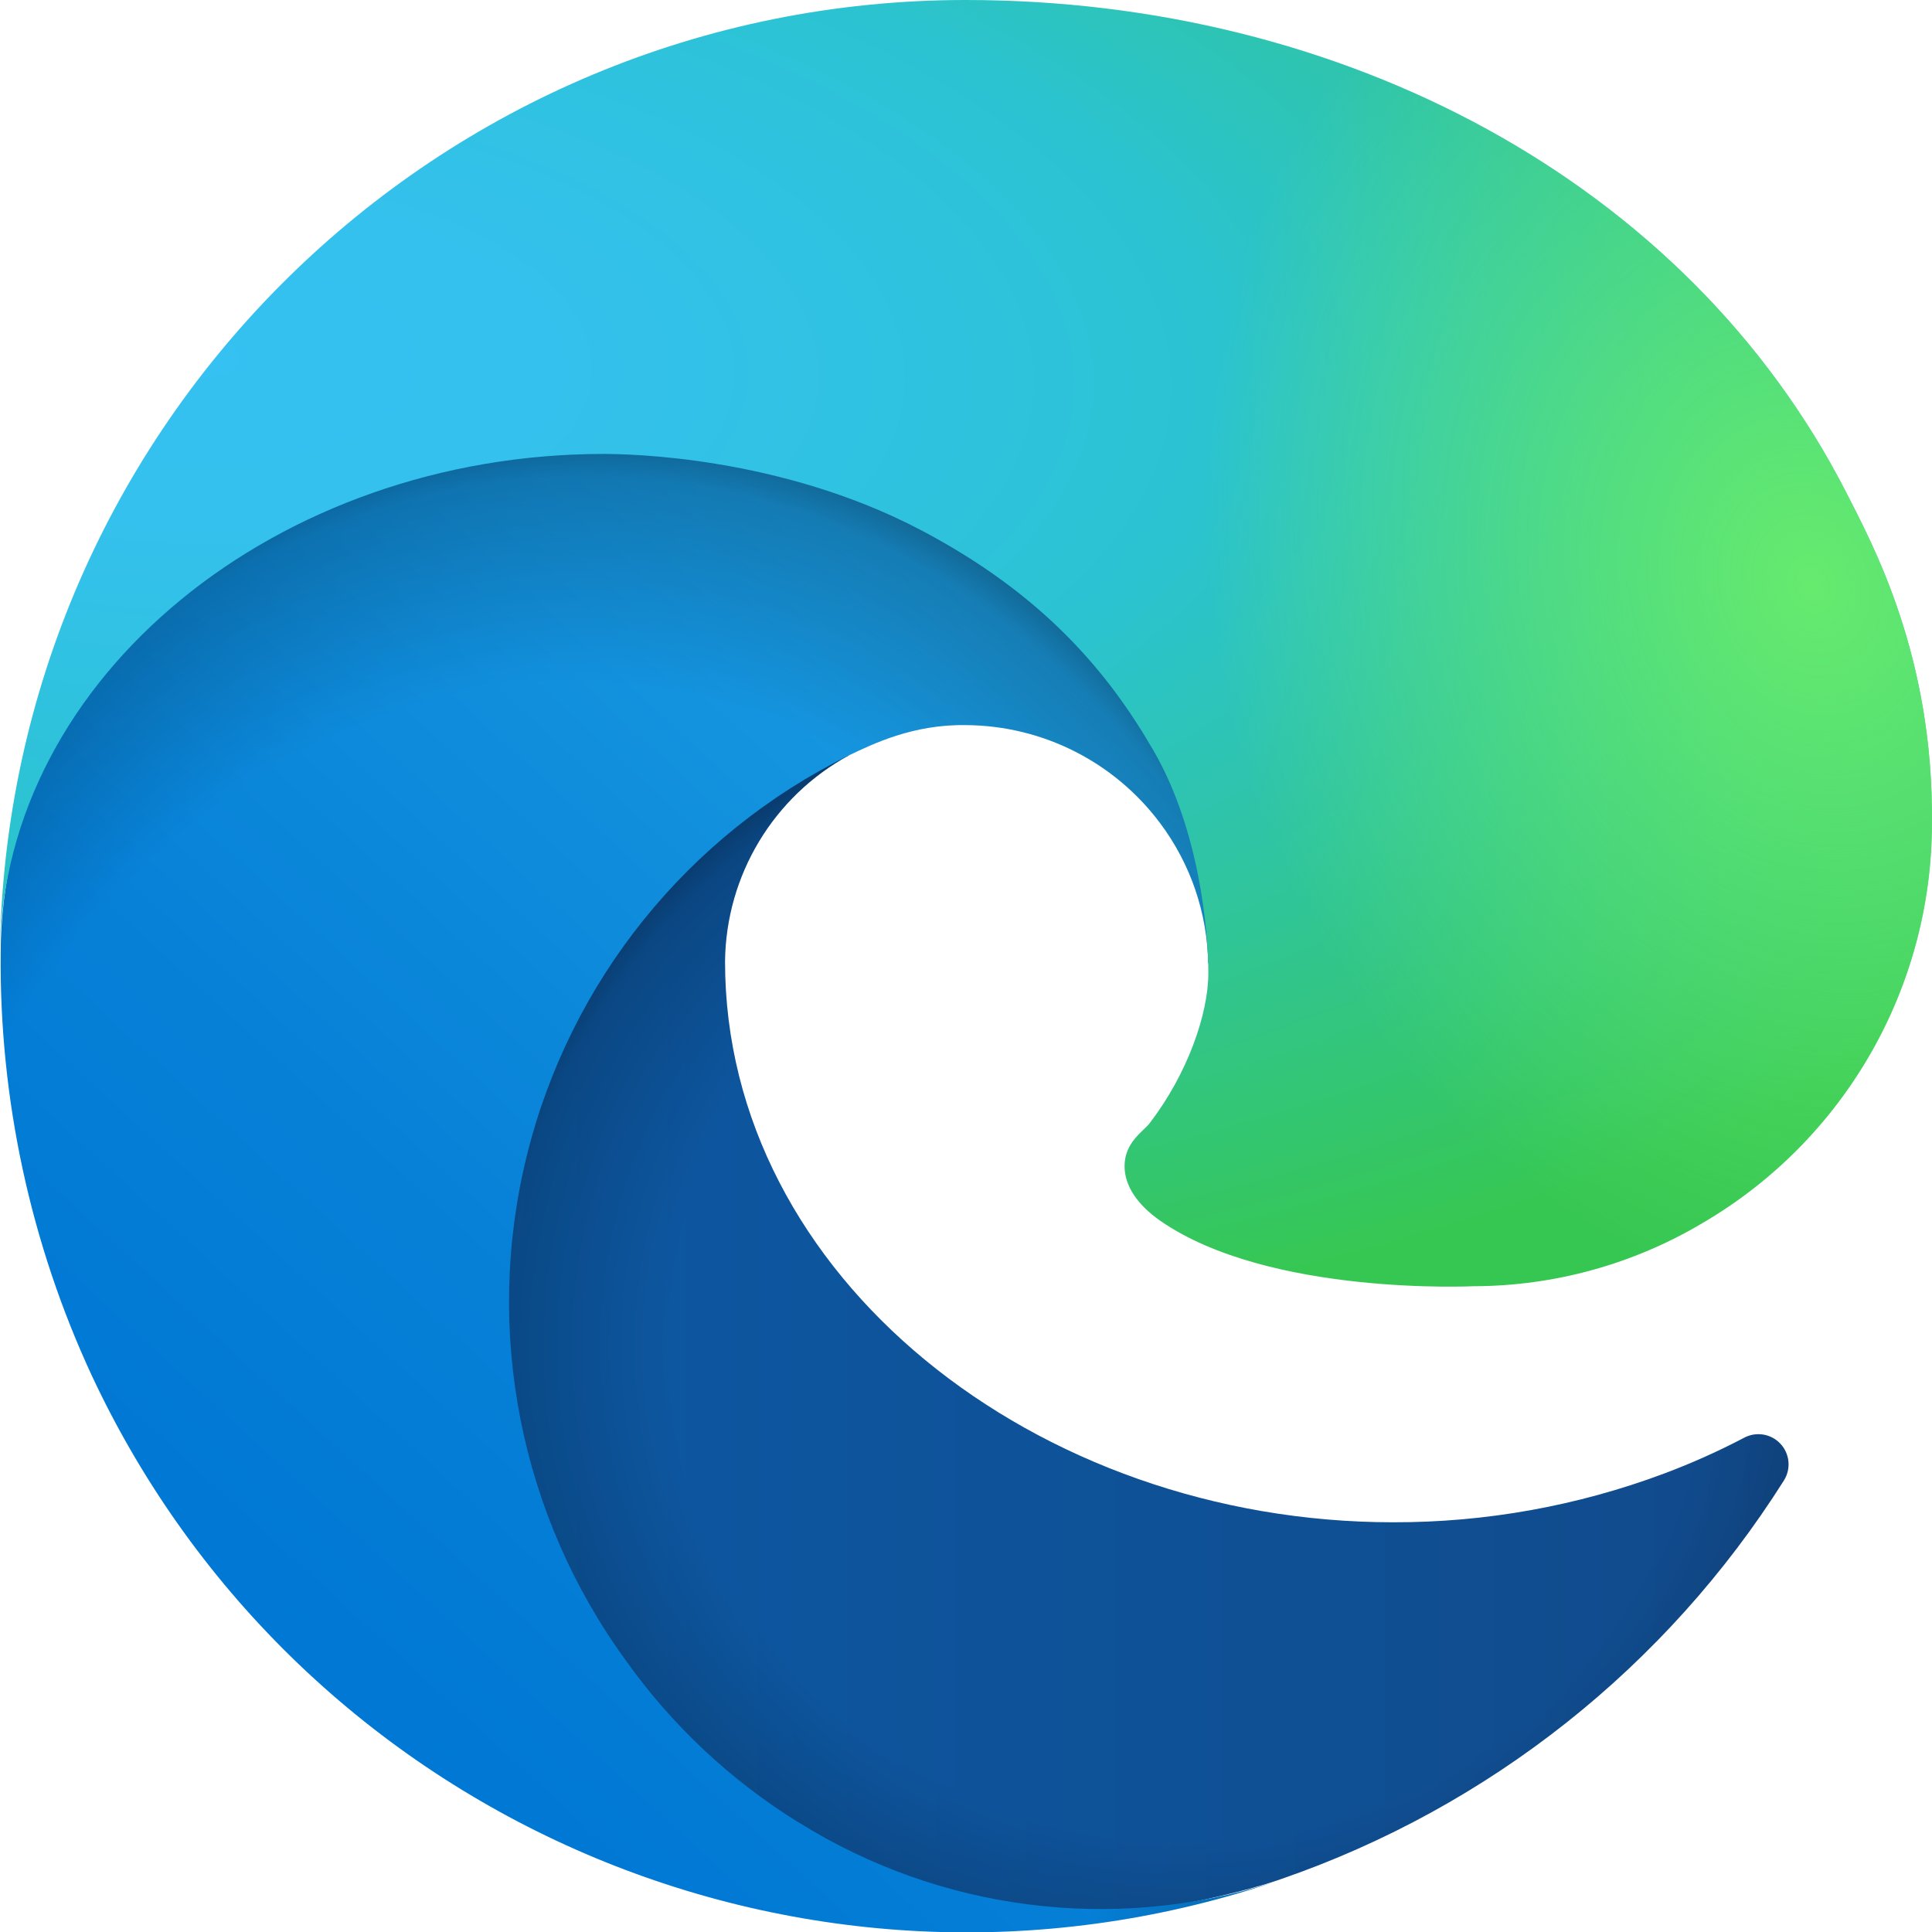
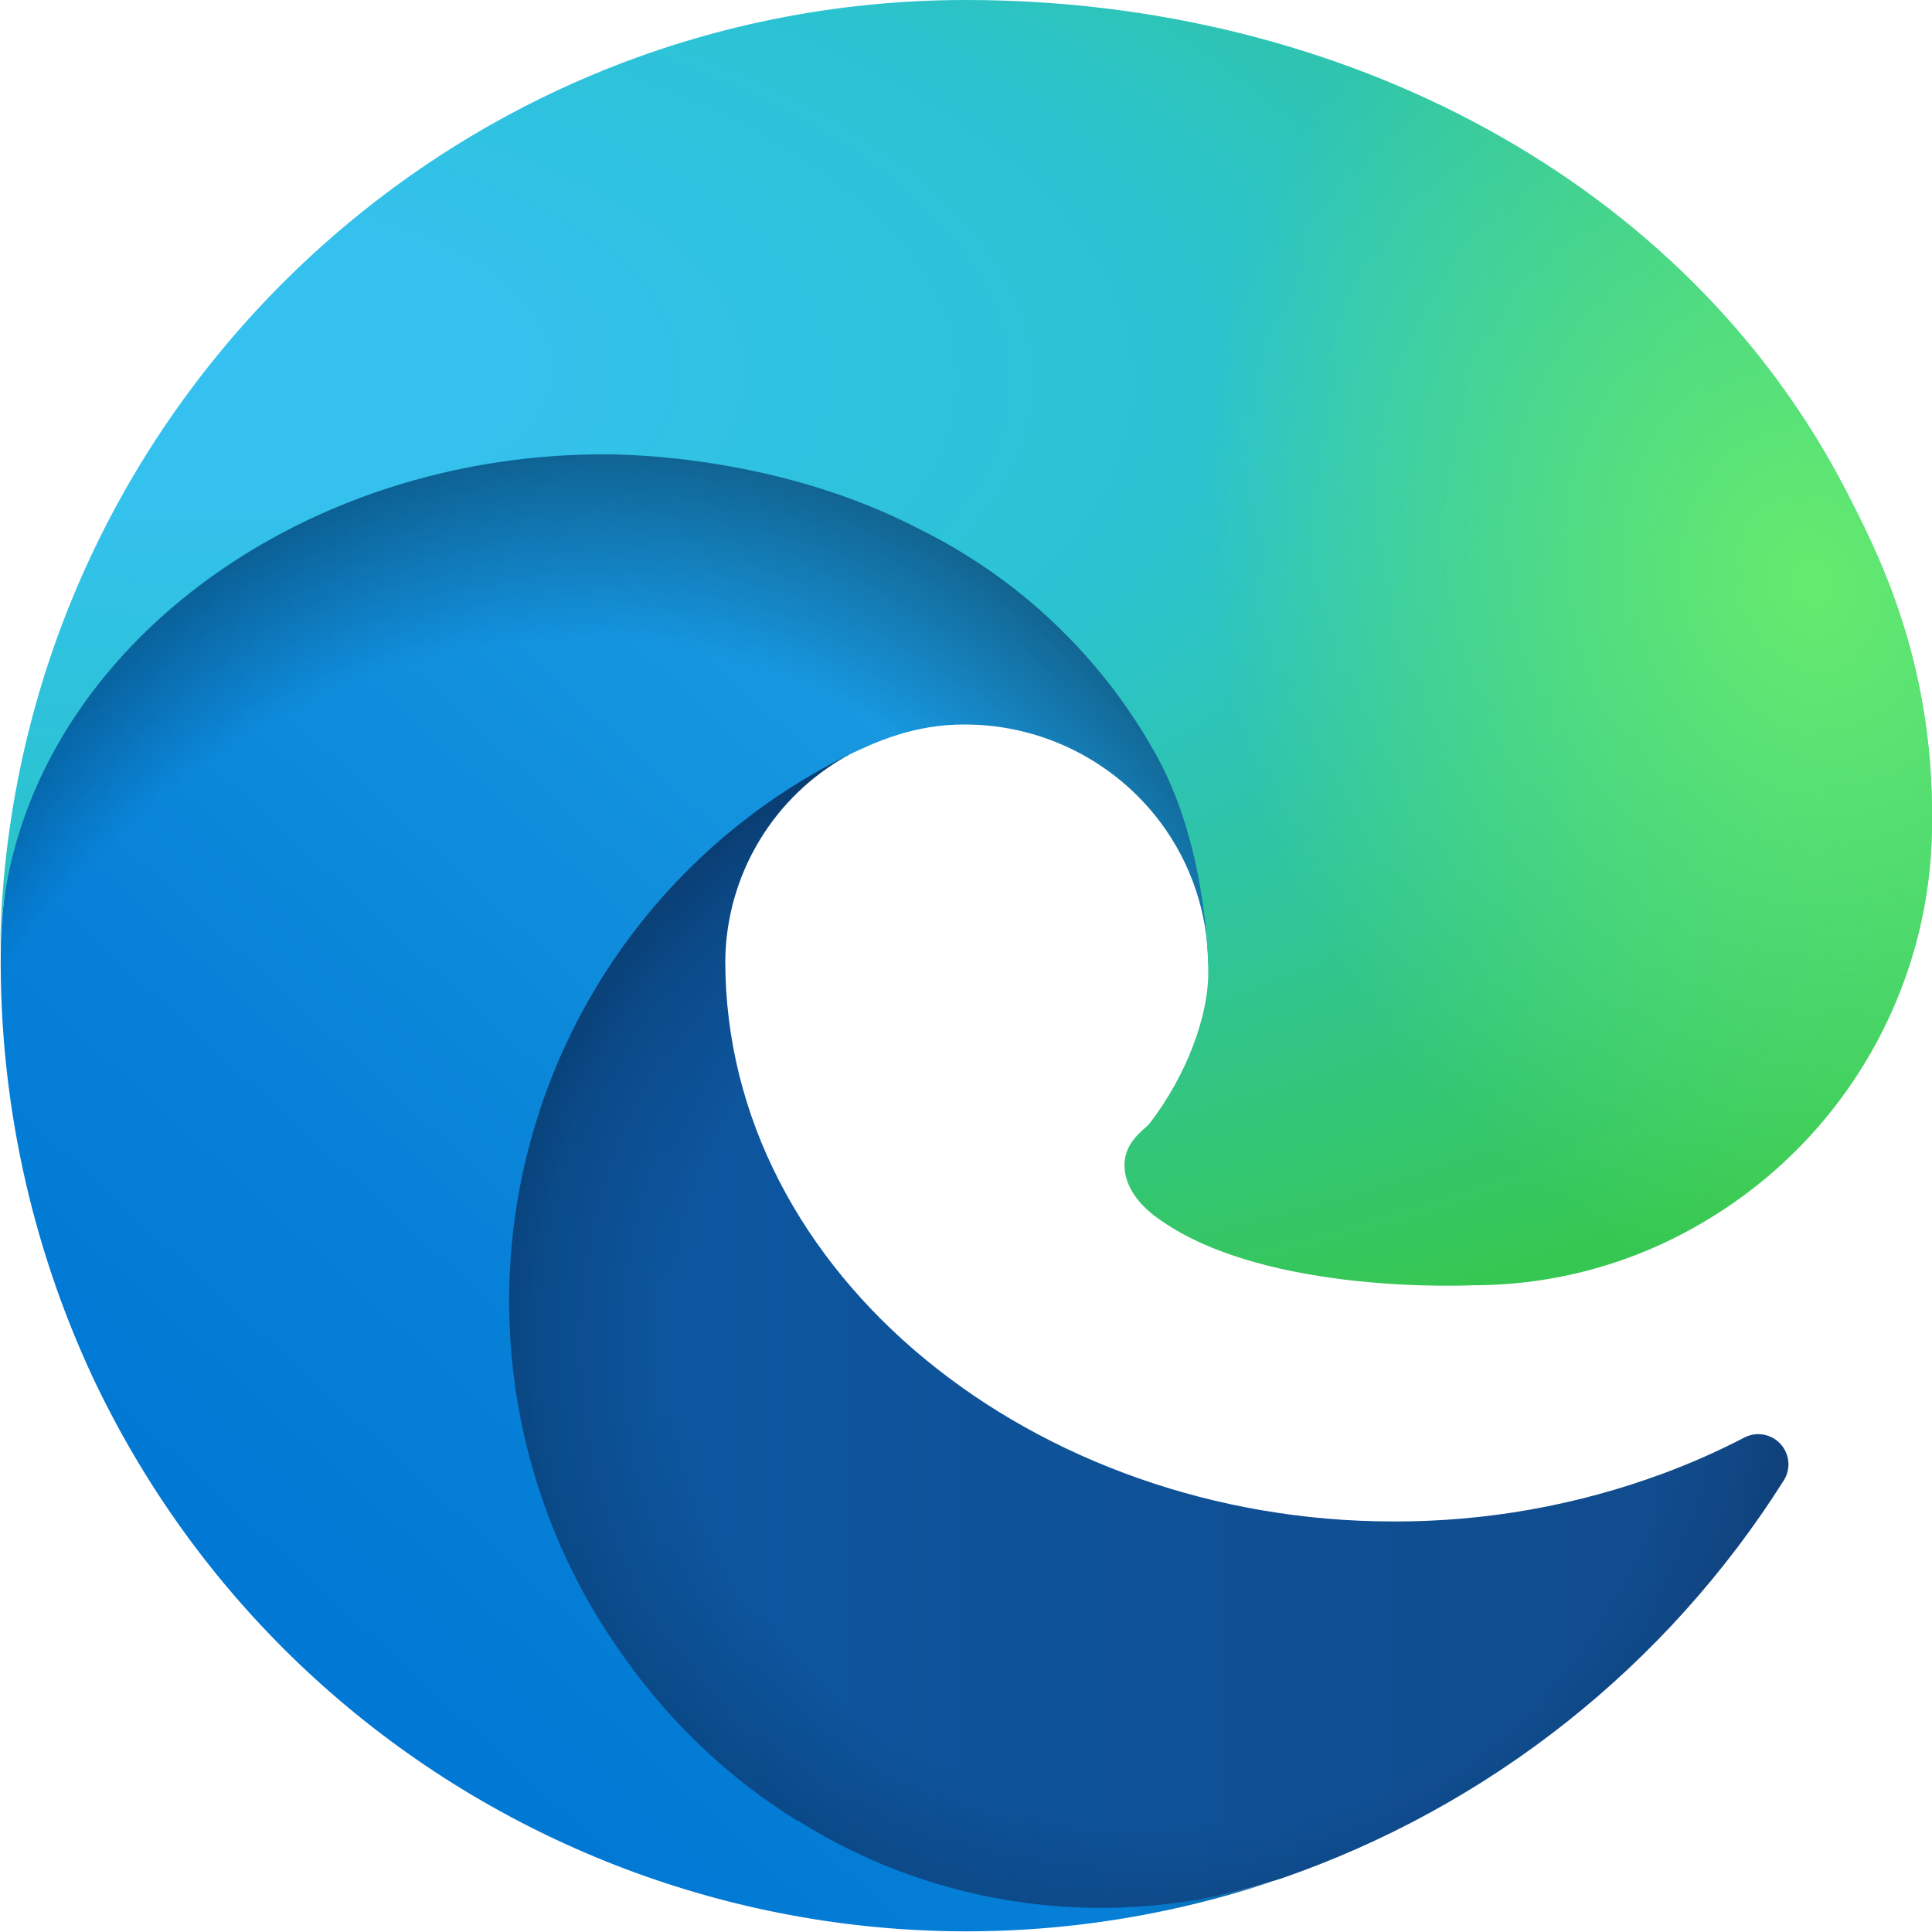
- <svg xmlns="http://www.w3.org/2000/svg" id="Layer_1" data-name="Layer 1" viewBox="0 0 256 256">
+ <svg xmlns="http://www.w3.org/2000/svg" data-name="Layer 1" viewBox="0 0 256 256">
  <defs>
-     <style>.cls-1{fill:url(#linear-gradient);}.cls-2{opacity:0.35;fill:url(#radial-gradient);}.cls-2,.cls-4{isolation:isolate;}.cls-3{fill:url(#linear-gradient-2);}.cls-4{opacity:0.41;fill:url(#radial-gradient-2);}.cls-5{fill:url(#radial-gradient-3);}.cls-6{fill:url(#radial-gradient-4);}</style>
-     <linearGradient id="linear-gradient" x1="63.33" y1="84.03" x2="241.67" y2="84.03" gradientTransform="matrix(1, 0, 0, -1, 0, 266)" gradientUnits="userSpaceOnUse">
+     <radialGradient id="b" cx="161.8" cy="68.9" r="95.4" gradientTransform="matrix(1 0 0 -.95 0 248.8)" gradientUnits="userSpaceOnUse">
+       <stop offset=".7" stop-opacity="0" />
+       <stop offset=".9" stop-opacity=".5" />
+       <stop offset="1" />
+     </radialGradient>
+     <radialGradient id="d" cx="-340.3" cy="63" r="143.2" gradientTransform="matrix(.15 -.99 -.8 -.12 176.6 -125.4)" gradientUnits="userSpaceOnUse">
+       <stop offset=".8" stop-opacity="0" />
+       <stop offset=".9" stop-opacity=".5" />
+       <stop offset="1" />
+     </radialGradient>
+     <radialGradient id="e" cx="113.4" cy="570.2" r="202.4" gradientTransform="matrix(-.04 1 2.13 .08 -1179.5 -106.7)" gradientUnits="userSpaceOnUse">
+       <stop offset="0" stop-color="#35c1f1" />
+       <stop offset=".1" stop-color="#34c1ed" />
+       <stop offset=".2" stop-color="#2fc2df" />
+       <stop offset=".3" stop-color="#2bc3d2" />
+       <stop offset=".7" stop-color="#36c752" />
+     </radialGradient>
+     <radialGradient id="f" cx="376.5" cy="568" r="97.3" gradientTransform="matrix(.28 .96 .78 -.23 -303.8 -148.5)" gradientUnits="userSpaceOnUse">
+       <stop offset="0" stop-color="#66eb6e" />
+       <stop offset="1" stop-color="#66eb6e" stop-opacity="0" />
+     </radialGradient>
+     <linearGradient id="a" x1="63.3" x2="241.7" y1="84" y2="84" gradientTransform="matrix(1 0 0 -1 0 266)" gradientUnits="userSpaceOnUse">
      <stop offset="0" stop-color="#0c59a4" />
      <stop offset="1" stop-color="#114a8b" />
    </linearGradient>
-     <radialGradient id="radial-gradient" cx="161.83" cy="68.91" r="95.38" gradientTransform="matrix(1, 0, 0, -0.95, 0, 248.84)" gradientUnits="userSpaceOnUse">
-       <stop offset="0.72" stop-opacity="0" />
-       <stop offset="0.95" stop-opacity="0.53" />
-       <stop offset="1" />
-     </radialGradient>
-     <linearGradient id="linear-gradient-2" x1="157.35" y1="161.39" x2="45.96" y2="40.06" gradientTransform="matrix(1, 0, 0, -1, 0, 266)" gradientUnits="userSpaceOnUse">
+     <linearGradient id="c" x1="157.3" x2="46" y1="161.4" y2="40.1" gradientTransform="matrix(1 0 0 -1 0 266)" gradientUnits="userSpaceOnUse">
      <stop offset="0" stop-color="#1b9de2" />
-       <stop offset="0.16" stop-color="#1595df" />
-       <stop offset="0.67" stop-color="#0680d7" />
+       <stop offset=".2" stop-color="#1595df" />
+       <stop offset=".7" stop-color="#0680d7" />
      <stop offset="1" stop-color="#0078d4" />
    </linearGradient>
-     <radialGradient id="radial-gradient-2" cx="-340.29" cy="62.99" r="143.24" gradientTransform="matrix(0.15, -0.99, -0.8, -0.12, 176.64, -125.4)" gradientUnits="userSpaceOnUse">
-       <stop offset="0.76" stop-opacity="0" />
-       <stop offset="0.95" stop-opacity="0.5" />
-       <stop offset="1" />
-     </radialGradient>
-     <radialGradient id="radial-gradient-3" cx="113.37" cy="570.21" r="202.43" gradientTransform="matrix(-0.04, 1, 2.13, 0.08, -1179.54, -106.69)" gradientUnits="userSpaceOnUse">
-       <stop offset="0" stop-color="#35c1f1" />
-       <stop offset="0.11" stop-color="#34c1ed" />
-       <stop offset="0.23" stop-color="#2fc2df" />
-       <stop offset="0.31" stop-color="#2bc3d2" />
-       <stop offset="0.67" stop-color="#36c752" />
-     </radialGradient>
-     <radialGradient id="radial-gradient-4" cx="376.52" cy="567.97" r="97.34" gradientTransform="matrix(0.28, 0.96, 0.78, -0.23, -303.76, -148.5)" gradientUnits="userSpaceOnUse">
-       <stop offset="0" stop-color="#66eb6e" />
-       <stop offset="1" stop-color="#66eb6e" stop-opacity="0" />
-     </radialGradient>
  </defs>
-   <path class="cls-1" d="M235.68,195.46a93.73,93.73,0,0,1-10.54,4.71,101.87,101.87,0,0,1-35.9,6.46c-47.32,0-88.54-32.55-88.54-74.32A31.48,31.48,0,0,1,117.13,105c-42.8,1.8-53.8,46.4-53.8,72.53,0,73.88,68.09,81.37,82.76,81.37,7.91,0,19.84-2.3,27-4.56l1.31-.44A128.34,128.34,0,0,0,241,201.1,4,4,0,0,0,235.68,195.46Z" transform="translate(-4.63 -4.92)" />
-   <path class="cls-2" d="M235.68,195.46a93.73,93.73,0,0,1-10.54,4.71,101.87,101.87,0,0,1-35.9,6.46c-47.32,0-88.54-32.55-88.54-74.32A31.48,31.48,0,0,1,117.13,105c-42.8,1.8-53.8,46.4-53.8,72.53,0,73.88,68.09,81.37,82.76,81.37,7.91,0,19.84-2.3,27-4.56l1.31-.44A128.34,128.34,0,0,0,241,201.1,4,4,0,0,0,235.68,195.46Z" transform="translate(-4.63 -4.92)" />
-   <path class="cls-3" d="M110.34,246.34A79.2,79.2,0,0,1,87.6,225,80.72,80.72,0,0,1,117.13,105c3.12-1.47,8.45-4.13,15.54-4a32.35,32.35,0,0,1,25.69,13,31.88,31.88,0,0,1,6.36,18.66c0-.21,24.46-79.6-80-79.6-43.9,0-80,41.66-80,78.21a130.15,130.15,0,0,0,12.11,56,128,128,0,0,0,156.38,67.11,75.55,75.55,0,0,1-62.78-8Z" transform="translate(-4.63 -4.92)" />
-   <path class="cls-4" d="M110.34,246.34A79.2,79.2,0,0,1,87.6,225,80.72,80.72,0,0,1,117.13,105c3.12-1.47,8.45-4.13,15.54-4a32.35,32.35,0,0,1,25.69,13,31.88,31.88,0,0,1,6.36,18.66c0-.21,24.46-79.6-80-79.6-43.9,0-80,41.66-80,78.21a130.15,130.15,0,0,0,12.11,56,128,128,0,0,0,156.38,67.11,75.55,75.55,0,0,1-62.78-8Z" transform="translate(-4.63 -4.92)" />
-   <path class="cls-5" d="M156.94,153.78c-.81,1.05-3.3,2.5-3.3,5.66,0,2.61,1.7,5.12,4.72,7.23,14.38,10,41.49,8.68,41.56,8.68A59.56,59.56,0,0,0,230.19,167a61.38,61.38,0,0,0,30.43-52.88c.26-22.41-8-37.31-11.34-43.91C228.09,28.76,182.35,4.92,132.61,4.92a128,128,0,0,0-128,126.2c.48-36.54,36.8-66.05,80-66.05,3.5,0,23.46.34,42,10.07,16.34,8.58,24.9,18.94,30.85,29.21,6.18,10.67,7.28,24.15,7.28,29.52S162,147.2,156.94,153.78Z" transform="translate(-4.63 -4.92)" />
-   <path class="cls-6" d="M156.94,153.78c-.81,1.05-3.3,2.5-3.3,5.66,0,2.61,1.7,5.12,4.72,7.23,14.38,10,41.49,8.68,41.56,8.68A59.56,59.56,0,0,0,230.19,167a61.38,61.38,0,0,0,30.43-52.88c.26-22.41-8-37.31-11.34-43.91C228.09,28.76,182.35,4.92,132.61,4.92a128,128,0,0,0-128,126.2c.48-36.54,36.8-66.05,80-66.05,3.5,0,23.46.34,42,10.07,16.34,8.58,24.9,18.94,30.85,29.21,6.18,10.67,7.28,24.15,7.28,29.52S162,147.2,156.94,153.78Z" transform="translate(-4.63 -4.92)" />
+   <path fill="url(#a)" d="M235.7 195.5a93.7 93.7 0 0 1-10.6 4.7 101.9 101.9 0 0 1-35.9 6.4c-47.3 0-88.5-32.5-88.5-74.3a31.5 31.5 0 0 1 16.4-27.3c-42.8 1.8-53.8 46.4-53.8 72.5 0 74 68.1 81.4 82.8 81.4 7.9 0 19.8-2.3 27-4.6l1.3-.4a128.3 128.3 0 0 0 66.6-52.8 4 4 0 0 0-5.3-5.6Z" transform="translate(-4.6 -5)" />
+   <path fill="url(#b)" d="M235.7 195.5a93.7 93.7 0 0 1-10.6 4.7 101.9 101.9 0 0 1-35.9 6.4c-47.3 0-88.5-32.5-88.5-74.3a31.5 31.5 0 0 1 16.4-27.3c-42.8 1.8-53.8 46.4-53.8 72.5 0 74 68.1 81.4 82.8 81.4 7.9 0 19.8-2.3 27-4.6l1.3-.4a128.3 128.3 0 0 0 66.6-52.8 4 4 0 0 0-5.3-5.6Z" opacity=".3" style="isolation:isolate" transform="translate(-4.6 -5)" />
+   <path fill="url(#c)" d="M110.3 246.3A79.2 79.2 0 0 1 87.6 225a80.7 80.7 0 0 1 29.5-120c3.2-1.5 8.5-4.1 15.6-4a32.4 32.4 0 0 1 25.7 13 31.9 31.9 0 0 1 6.3 18.7c0-.2 24.5-79.6-80-79.6-43.9 0-80 41.6-80 78.2a130.2 130.2 0 0 0 12.1 56 128 128 0 0 0 156.4 67 75.5 75.5 0 0 1-62.8-8Z" transform="translate(-4.6 -5)" />
+   <path fill="url(#d)" d="M110.3 246.3A79.2 79.2 0 0 1 87.6 225a80.7 80.7 0 0 1 29.5-120c3.2-1.5 8.5-4.1 15.6-4a32.4 32.4 0 0 1 25.7 13 31.9 31.9 0 0 1 6.3 18.7c0-.2 24.5-79.6-80-79.6-43.9 0-80 41.6-80 78.2a130.2 130.2 0 0 0 12.1 56 128 128 0 0 0 156.4 67 75.5 75.5 0 0 1-62.8-8Z" opacity=".4" style="isolation:isolate" transform="translate(-4.6 -5)" />
+   <path fill="url(#e)" d="M157 153.8c-.9 1-3.4 2.5-3.4 5.6 0 2.6 1.7 5.2 4.8 7.3 14.3 10 41.4 8.6 41.5 8.6a59.6 59.6 0 0 0 30.3-8.3 61.4 61.4 0 0 0 30.4-52.9c.3-22.4-8-37.3-11.3-43.9C228 28.8 182.3 5 132.6 5a128 128 0 0 0-128 126.2c.5-36.5 36.8-66 80-66 3.5 0 23.5.3 42 10a72.6 72.6 0 0 1 30.9 29.3c6.1 10.6 7.2 24.1 7.2 29.5s-2.7 13.3-7.8 19.9Z" transform="translate(-4.6 -5)" />
+   <path fill="url(#f)" d="M157 153.8c-.9 1-3.4 2.5-3.4 5.6 0 2.6 1.7 5.2 4.8 7.3 14.3 10 41.4 8.6 41.5 8.6a59.6 59.6 0 0 0 30.3-8.3 61.4 61.4 0 0 0 30.4-52.9c.3-22.4-8-37.3-11.3-43.9C228 28.8 182.3 5 132.6 5a128 128 0 0 0-128 126.2c.5-36.5 36.8-66 80-66 3.5 0 23.5.3 42 10a72.6 72.6 0 0 1 30.9 29.3c6.1 10.6 7.2 24.1 7.2 29.5s-2.7 13.3-7.8 19.9Z" transform="translate(-4.6 -5)" />
</svg>
